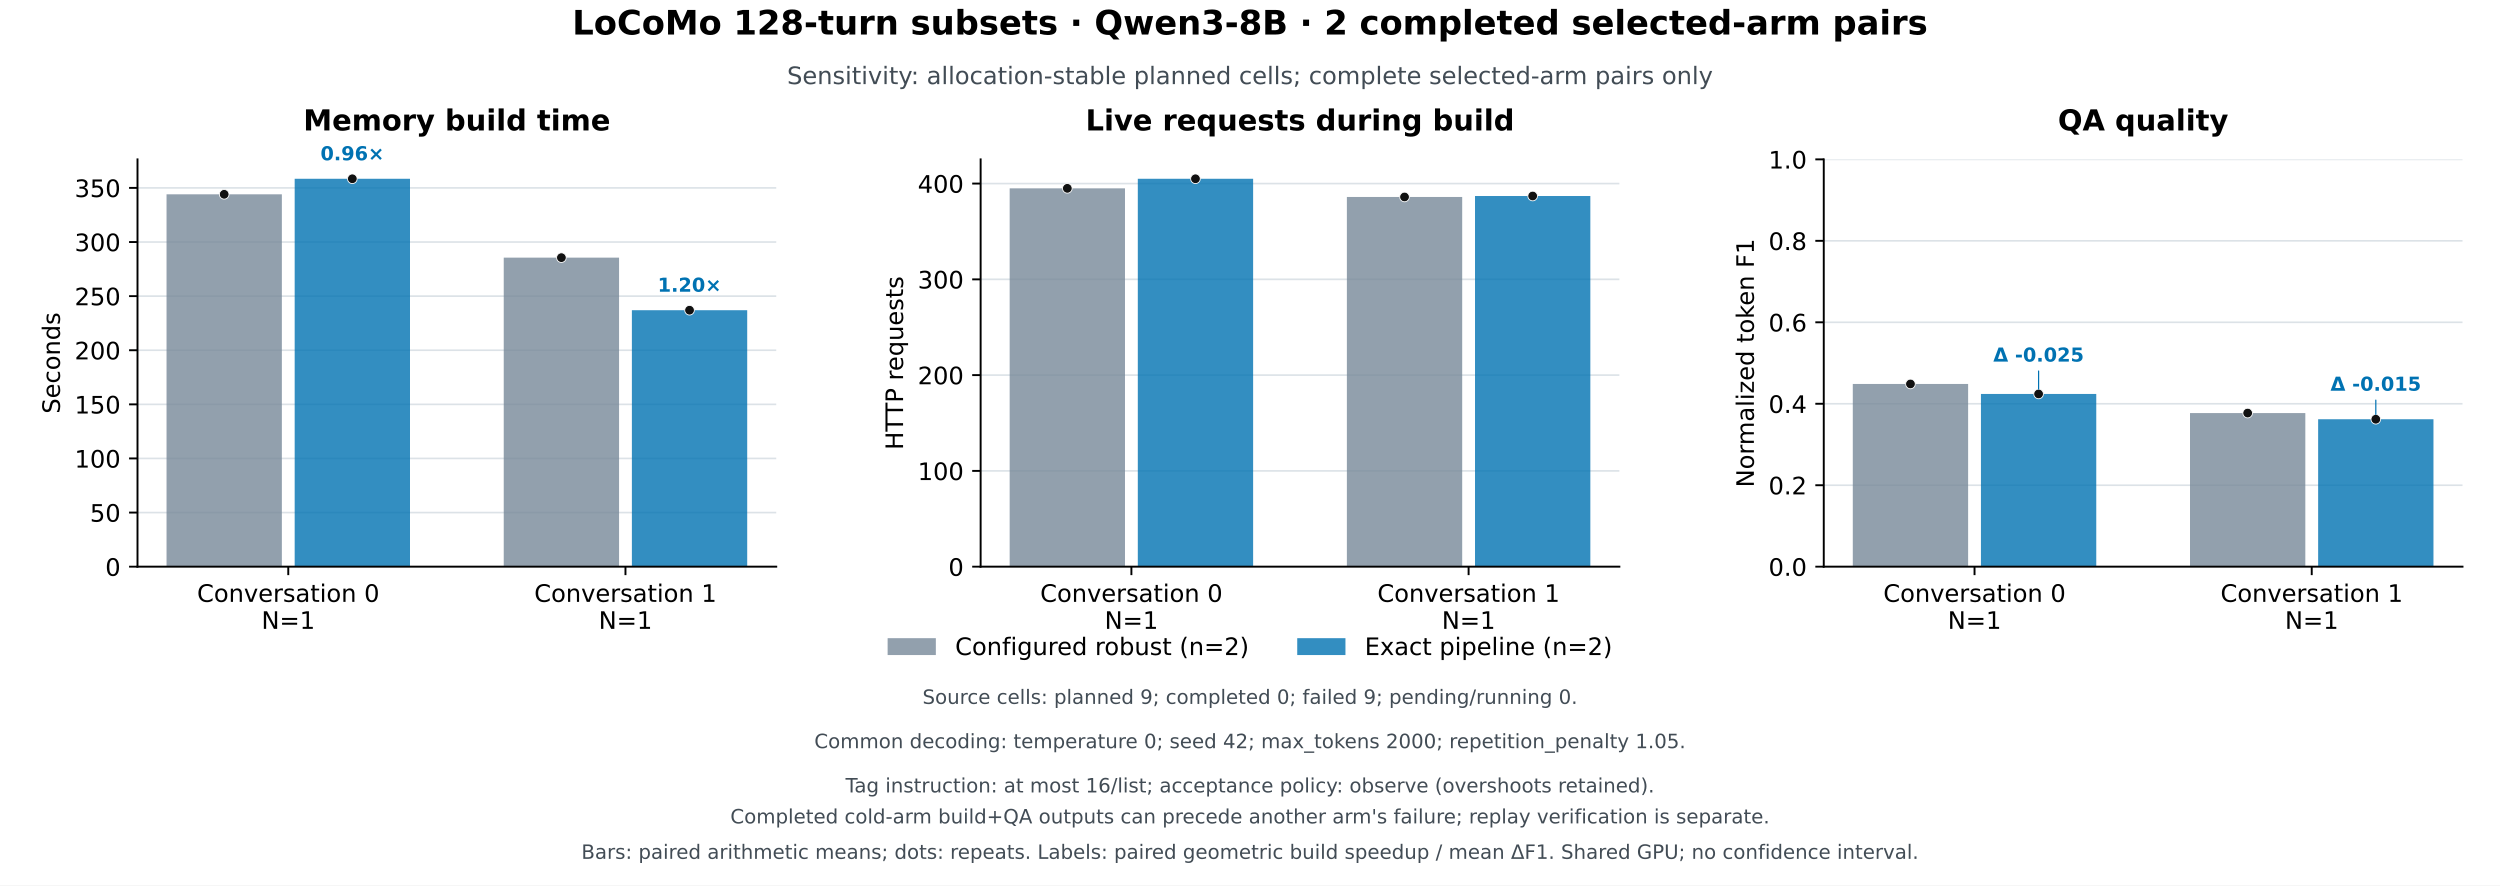
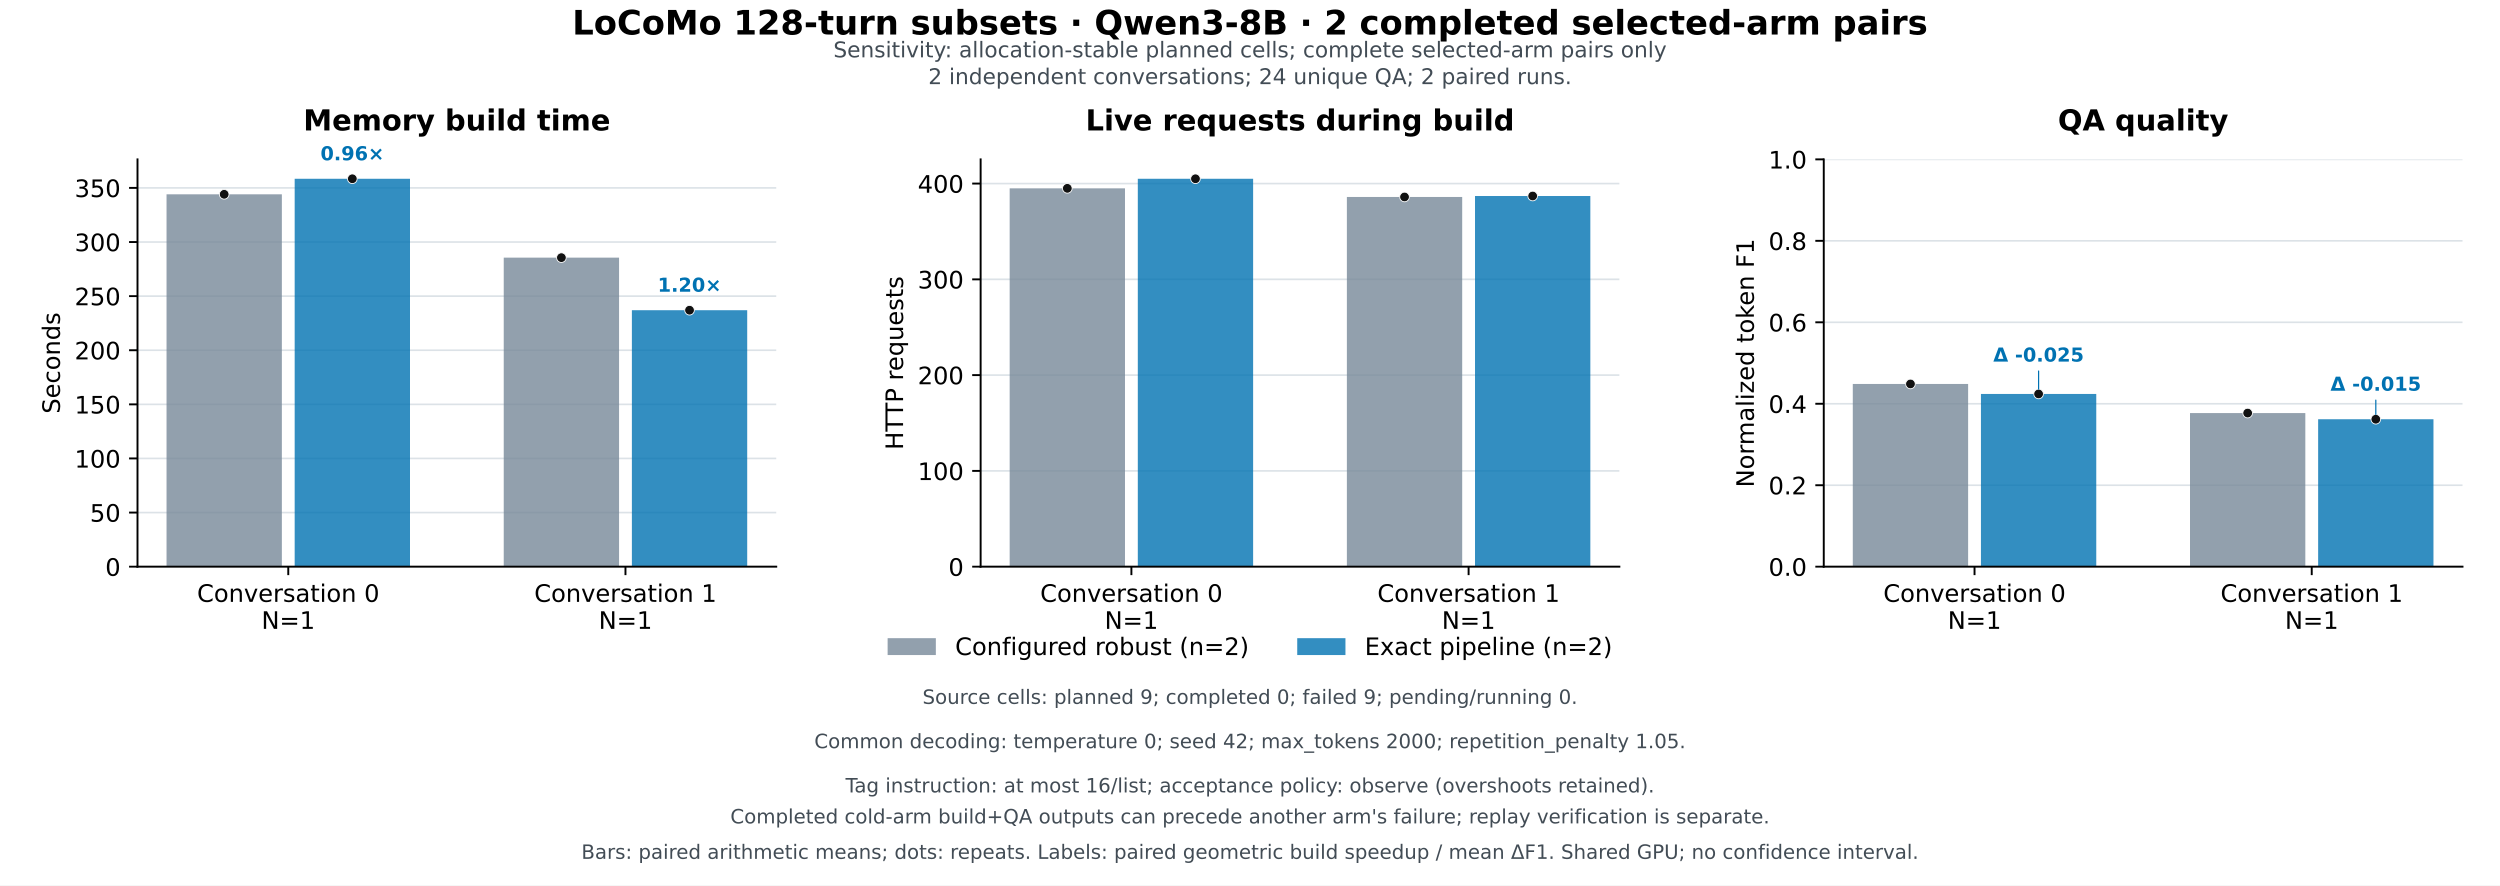
<svg xmlns="http://www.w3.org/2000/svg" xmlns:xlink="http://www.w3.org/1999/xlink" width="1036.8pt" height="367.2pt" viewBox="0 0 1036.8 367.2" version="1.1">
  <defs>
    <style type="text/css">*{stroke-linejoin: round; stroke-linecap: butt}</style>
  </defs>
  <g id="figure_1">
    <g id="patch_1">
      <path d="M 0 367.2 L 1036.8 367.2 L 1036.8 0 L 0 0 z " style="fill: #ffffff" />
    </g>
    <g id="axes_1">
      <g id="patch_2">
        <path d="M 57.024 235.008 L 321.921 235.008 L 321.921 66.096 L 57.024 66.096 z " style="fill: #ffffff" />
      </g>
      <g id="matplotlib.axis_1">
        <g id="xtick_1">
          <g id="line2d_1">
            <defs>
-               <path id="m9611971b26" d="M 0 0 L 0 3.5 " style="stroke: #000000; stroke-width: 0.8" />
+               <path id="m4cea234f11" d="M 0 0 L 0 3.5 " style="stroke: #000000; stroke-width: 0.8" />
            </defs>
            <g>
-               <use xlink:href="#m9611971b26" x="119.549" y="235.008" style="stroke: #000000; stroke-width: 0.8" />
+               <use xlink:href="#m4cea234f11" x="119.549" y="235.008" style="stroke: #000000; stroke-width: 0.8" />
            </g>
          </g>
          <g id="text_1">
            <text style="font-size: 10px; font-family: 'DejaVu Sans'" transform="translate(81.7219 249.6064)">Conversation 0</text>
            <text style="font-size: 10px; font-family: 'DejaVu Sans'" transform="translate(108.4375 260.8043)">N=1</text>
          </g>
        </g>
        <g id="xtick_2">
          <g id="line2d_2">
            <g>
-               <use xlink:href="#m9611971b26" x="259.395" y="235.008" style="stroke: #000000; stroke-width: 0.8" />
+               <use xlink:href="#m4cea234f11" x="259.395" y="235.008" style="stroke: #000000; stroke-width: 0.8" />
            </g>
          </g>
          <g id="text_2">
            <text style="font-size: 10px; font-family: 'DejaVu Sans'" transform="translate(221.5681 249.6064)">Conversation 1</text>
            <text style="font-size: 10px; font-family: 'DejaVu Sans'" transform="translate(248.2837 260.8043)">N=1</text>
          </g>
        </g>
      </g>
      <g id="matplotlib.axis_2">
        <g id="ytick_1">
          <g id="line2d_3">
-             <path d="M 57.024 235.008 L 321.921 235.008 " clip-path="url(#p5c51241b40)" style="fill: none; stroke: #dce2e7; stroke-width: 0.7; stroke-linecap: square" />
+             <path d="M 57.024 235.008 L 321.921 235.008 " clip-path="url(#pb75cd75fda)" style="fill: none; stroke: #dce2e7; stroke-width: 0.7; stroke-linecap: square" />
          </g>
          <g id="line2d_4">
            <defs>
-               <path id="m8d23eef482" d="M 0 0 L -3.5 0 " style="stroke: #000000; stroke-width: 0.8" />
+               <path id="mbe63707d3f" d="M 0 0 L -3.5 0 " style="stroke: #000000; stroke-width: 0.8" />
            </defs>
            <g>
-               <use xlink:href="#m8d23eef482" x="57.024" y="235.008" style="stroke: #000000; stroke-width: 0.8" />
+               <use xlink:href="#mbe63707d3f" x="57.024" y="235.008" style="stroke: #000000; stroke-width: 0.8" />
            </g>
          </g>
          <g id="text_3">
            <text style="font-size: 10px; font-family: 'DejaVu Sans'; text-anchor: end" x="50.024" y="238.807" transform="rotate(-0 50.024 238.8072)">0</text>
          </g>
        </g>
        <g id="ytick_2">
          <g id="line2d_5">
-             <path d="M 57.024 212.569 L 321.921 212.569 " clip-path="url(#p5c51241b40)" style="fill: none; stroke: #dce2e7; stroke-width: 0.7; stroke-linecap: square" />
+             <path d="M 57.024 212.569 L 321.921 212.569 " clip-path="url(#pb75cd75fda)" style="fill: none; stroke: #dce2e7; stroke-width: 0.7; stroke-linecap: square" />
          </g>
          <g id="line2d_6">
            <g>
-               <use xlink:href="#m8d23eef482" x="57.024" y="212.569" style="stroke: #000000; stroke-width: 0.8" />
+               <use xlink:href="#mbe63707d3f" x="57.024" y="212.569" style="stroke: #000000; stroke-width: 0.8" />
            </g>
          </g>
          <g id="text_4">
            <text style="font-size: 10px; font-family: 'DejaVu Sans'; text-anchor: end" x="50.024" y="216.368" transform="rotate(-0 50.024 216.3681)">50</text>
          </g>
        </g>
        <g id="ytick_3">
          <g id="line2d_7">
-             <path d="M 57.024 190.13 L 321.921 190.13 " clip-path="url(#p5c51241b40)" style="fill: none; stroke: #dce2e7; stroke-width: 0.7; stroke-linecap: square" />
+             <path d="M 57.024 190.13 L 321.921 190.13 " clip-path="url(#pb75cd75fda)" style="fill: none; stroke: #dce2e7; stroke-width: 0.7; stroke-linecap: square" />
          </g>
          <g id="line2d_8">
            <g>
-               <use xlink:href="#m8d23eef482" x="57.024" y="190.13" style="stroke: #000000; stroke-width: 0.8" />
+               <use xlink:href="#mbe63707d3f" x="57.024" y="190.13" style="stroke: #000000; stroke-width: 0.8" />
            </g>
          </g>
          <g id="text_5">
            <text style="font-size: 10px; font-family: 'DejaVu Sans'; text-anchor: end" x="50.024" y="193.929" transform="rotate(-0 50.024 193.929)">100</text>
          </g>
        </g>
        <g id="ytick_4">
          <g id="line2d_9">
-             <path d="M 57.024 167.691 L 321.921 167.691 " clip-path="url(#p5c51241b40)" style="fill: none; stroke: #dce2e7; stroke-width: 0.7; stroke-linecap: square" />
+             <path d="M 57.024 167.691 L 321.921 167.691 " clip-path="url(#pb75cd75fda)" style="fill: none; stroke: #dce2e7; stroke-width: 0.7; stroke-linecap: square" />
          </g>
          <g id="line2d_10">
            <g>
-               <use xlink:href="#m8d23eef482" x="57.024" y="167.691" style="stroke: #000000; stroke-width: 0.8" />
+               <use xlink:href="#mbe63707d3f" x="57.024" y="167.691" style="stroke: #000000; stroke-width: 0.8" />
            </g>
          </g>
          <g id="text_6">
            <text style="font-size: 10px; font-family: 'DejaVu Sans'; text-anchor: end" x="50.024" y="171.49" transform="rotate(-0 50.024 171.4898)">150</text>
          </g>
        </g>
        <g id="ytick_5">
          <g id="line2d_11">
-             <path d="M 57.024 145.251 L 321.921 145.251 " clip-path="url(#p5c51241b40)" style="fill: none; stroke: #dce2e7; stroke-width: 0.7; stroke-linecap: square" />
+             <path d="M 57.024 145.251 L 321.921 145.251 " clip-path="url(#pb75cd75fda)" style="fill: none; stroke: #dce2e7; stroke-width: 0.7; stroke-linecap: square" />
          </g>
          <g id="line2d_12">
            <g>
-               <use xlink:href="#m8d23eef482" x="57.024" y="145.251" style="stroke: #000000; stroke-width: 0.8" />
+               <use xlink:href="#mbe63707d3f" x="57.024" y="145.251" style="stroke: #000000; stroke-width: 0.8" />
            </g>
          </g>
          <g id="text_7">
            <text style="font-size: 10px; font-family: 'DejaVu Sans'; text-anchor: end" x="50.024" y="149.051" transform="rotate(-0 50.024 149.0507)">200</text>
          </g>
        </g>
        <g id="ytick_6">
          <g id="line2d_13">
-             <path d="M 57.024 122.812 L 321.921 122.812 " clip-path="url(#p5c51241b40)" style="fill: none; stroke: #dce2e7; stroke-width: 0.7; stroke-linecap: square" />
+             <path d="M 57.024 122.812 L 321.921 122.812 " clip-path="url(#pb75cd75fda)" style="fill: none; stroke: #dce2e7; stroke-width: 0.7; stroke-linecap: square" />
          </g>
          <g id="line2d_14">
            <g>
-               <use xlink:href="#m8d23eef482" x="57.024" y="122.812" style="stroke: #000000; stroke-width: 0.8" />
+               <use xlink:href="#mbe63707d3f" x="57.024" y="122.812" style="stroke: #000000; stroke-width: 0.8" />
            </g>
          </g>
          <g id="text_8">
            <text style="font-size: 10px; font-family: 'DejaVu Sans'; text-anchor: end" x="50.024" y="126.612" transform="rotate(-0 50.024 126.6116)">250</text>
          </g>
        </g>
        <g id="ytick_7">
          <g id="line2d_15">
-             <path d="M 57.024 100.373 L 321.921 100.373 " clip-path="url(#p5c51241b40)" style="fill: none; stroke: #dce2e7; stroke-width: 0.7; stroke-linecap: square" />
+             <path d="M 57.024 100.373 L 321.921 100.373 " clip-path="url(#pb75cd75fda)" style="fill: none; stroke: #dce2e7; stroke-width: 0.7; stroke-linecap: square" />
          </g>
          <g id="line2d_16">
            <g>
-               <use xlink:href="#m8d23eef482" x="57.024" y="100.373" style="stroke: #000000; stroke-width: 0.8" />
+               <use xlink:href="#mbe63707d3f" x="57.024" y="100.373" style="stroke: #000000; stroke-width: 0.8" />
            </g>
          </g>
          <g id="text_9">
            <text style="font-size: 10px; font-family: 'DejaVu Sans'; text-anchor: end" x="50.024" y="104.172" transform="rotate(-0 50.024 104.1724)">300</text>
          </g>
        </g>
        <g id="ytick_8">
          <g id="line2d_17">
-             <path d="M 57.024 77.934 L 321.921 77.934 " clip-path="url(#p5c51241b40)" style="fill: none; stroke: #dce2e7; stroke-width: 0.7; stroke-linecap: square" />
+             <path d="M 57.024 77.934 L 321.921 77.934 " clip-path="url(#pb75cd75fda)" style="fill: none; stroke: #dce2e7; stroke-width: 0.7; stroke-linecap: square" />
          </g>
          <g id="line2d_18">
            <g>
-               <use xlink:href="#m8d23eef482" x="57.024" y="77.934" style="stroke: #000000; stroke-width: 0.8" />
+               <use xlink:href="#mbe63707d3f" x="57.024" y="77.934" style="stroke: #000000; stroke-width: 0.8" />
            </g>
          </g>
          <g id="text_10">
            <text style="font-size: 10px; font-family: 'DejaVu Sans'; text-anchor: end" x="50.024" y="81.733" transform="rotate(-0 50.024 81.73331)">350</text>
          </g>
        </g>
        <g id="text_11">
          <text style="font-size: 10px; font-family: 'DejaVu Sans'; text-anchor: middle" x="24.857" y="150.552" transform="rotate(-90 24.85681 150.552)">Seconds</text>
        </g>
      </g>
      <g id="patch_3">
-         <path d="M 69.065 235.008 L 116.892 235.008 L 116.892 80.585 L 69.065 80.585 z " clip-path="url(#p5c51241b40)" style="fill: #778899; opacity: 0.8" />
+         <path d="M 69.065 235.008 L 116.892 235.008 L 116.892 80.585 L 69.065 80.585 z " clip-path="url(#pb75cd75fda)" style="fill: #778899; opacity: 0.8" />
      </g>
      <g id="patch_4">
-         <path d="M 208.911 235.008 L 256.738 235.008 L 256.738 106.849 L 208.911 106.849 z " clip-path="url(#p5c51241b40)" style="fill: #778899; opacity: 0.8" />
+         <path d="M 208.911 235.008 L 256.738 235.008 L 256.738 106.849 L 208.911 106.849 z " clip-path="url(#pb75cd75fda)" style="fill: #778899; opacity: 0.8" />
      </g>
      <g id="patch_5">
-         <path d="M 122.206 235.008 L 170.034 235.008 L 170.034 74.139 L 122.206 74.139 z " clip-path="url(#p5c51241b40)" style="fill: #0072b2; opacity: 0.8" />
+         <path d="M 122.206 235.008 L 170.034 235.008 L 170.034 74.139 L 122.206 74.139 z " clip-path="url(#pb75cd75fda)" style="fill: #0072b2; opacity: 0.8" />
      </g>
      <g id="patch_6">
-         <path d="M 262.053 235.008 L 309.88 235.008 L 309.88 128.649 L 262.053 128.649 z " clip-path="url(#p5c51241b40)" style="fill: #0072b2; opacity: 0.8" />
+         <path d="M 262.053 235.008 L 309.88 235.008 L 309.88 128.649 L 262.053 128.649 z " clip-path="url(#pb75cd75fda)" style="fill: #0072b2; opacity: 0.8" />
      </g>
      <g id="patch_7">
        <path d="M 57.024 235.008 L 57.024 66.096 " style="fill: none; stroke: #000000; stroke-width: 0.8; stroke-linejoin: miter; stroke-linecap: square" />
      </g>
      <g id="patch_8">
        <path d="M 57.024 235.008 L 321.921 235.008 " style="fill: none; stroke: #000000; stroke-width: 0.8; stroke-linejoin: miter; stroke-linecap: square" />
      </g>
      <g id="PathCollection_1">
        <defs>
-           <path id="m6e4df15ab7" d="M 0 2 C 0.53 2 1.039 1.789 1.414 1.414 C 1.789 1.039 2 0.53 2 0 C 2 -0.53 1.789 -1.039 1.414 -1.414 C 1.039 -1.789 0.53 -2 0 -2 C -0.53 -2 -1.039 -1.789 -1.414 -1.414 C -1.789 -1.039 -2 -0.53 -2 0 C -2 0.53 -1.789 1.039 -1.414 1.414 C -1.039 1.789 -0.53 2 0 2 z " style="stroke: #ffffff; stroke-width: 0.35" />
+           <path id="maeaecb15fb" d="M 0 2 C 0.53 2 1.039 1.789 1.414 1.414 C 1.789 1.039 2 0.53 2 0 C 2 -0.53 1.789 -1.039 1.414 -1.414 C 1.039 -1.789 0.53 -2 0 -2 C -0.53 -2 -1.039 -1.789 -1.414 -1.414 C -1.789 -1.039 -2 -0.53 -2 0 C -2 0.53 -1.789 1.039 -1.414 1.414 C -1.039 1.789 -0.53 2 0 2 z " style="stroke: #ffffff; stroke-width: 0.35" />
        </defs>
-         <g clip-path="url(#p5c51241b40)">
-           <use xlink:href="#m6e4df15ab7" x="92.978" y="80.585" style="fill: #111111; stroke: #ffffff; stroke-width: 0.35" />
+         <g clip-path="url(#pb75cd75fda)">
+           <use xlink:href="#maeaecb15fb" x="92.978" y="80.585" style="fill: #111111; stroke: #ffffff; stroke-width: 0.35" />
        </g>
      </g>
      <g id="PathCollection_2">
-         <g clip-path="url(#p5c51241b40)">
-           <use xlink:href="#m6e4df15ab7" x="232.825" y="106.849" style="fill: #111111; stroke: #ffffff; stroke-width: 0.35" />
+         <g clip-path="url(#pb75cd75fda)">
+           <use xlink:href="#maeaecb15fb" x="232.825" y="106.849" style="fill: #111111; stroke: #ffffff; stroke-width: 0.35" />
        </g>
      </g>
      <g id="PathCollection_3">
-         <g clip-path="url(#p5c51241b40)">
-           <use xlink:href="#m6e4df15ab7" x="146.12" y="74.139" style="fill: #111111; stroke: #ffffff; stroke-width: 0.35" />
+         <g clip-path="url(#pb75cd75fda)">
+           <use xlink:href="#maeaecb15fb" x="146.12" y="74.139" style="fill: #111111; stroke: #ffffff; stroke-width: 0.35" />
        </g>
      </g>
      <g id="text_12">
        <text style="font-weight: 700; font-size: 8px; font-family: 'DejaVu Sans'; text-anchor: middle; fill: #0072b2" x="146.12" y="66.476" transform="rotate(-0 146.12 66.47568)">0.96×</text>
      </g>
      <g id="PathCollection_4">
-         <g clip-path="url(#p5c51241b40)">
-           <use xlink:href="#m6e4df15ab7" x="285.966" y="128.649" style="fill: #111111; stroke: #ffffff; stroke-width: 0.35" />
+         <g clip-path="url(#pb75cd75fda)">
+           <use xlink:href="#maeaecb15fb" x="285.966" y="128.649" style="fill: #111111; stroke: #ffffff; stroke-width: 0.35" />
        </g>
      </g>
      <g id="text_13">
        <text style="font-weight: 700; font-size: 8px; font-family: 'DejaVu Sans'; text-anchor: middle; fill: #0072b2" x="285.966" y="120.985" transform="rotate(-0 285.9662 120.9851)">1.20×</text>
      </g>
      <g id="text_14">
        <text style="font-weight: 700; font-size: 12px; font-family: 'DejaVu Sans'; text-anchor: middle" x="189.472" y="54.096" transform="rotate(-0 189.4724 54.096)">Memory build time</text>
      </g>
    </g>
    <g id="axes_2">
      <g id="patch_9">
        <path d="M 406.688 235.008 L 671.584 235.008 L 671.584 66.096 L 406.688 66.096 z " style="fill: #ffffff" />
      </g>
      <g id="matplotlib.axis_3">
        <g id="xtick_3">
          <g id="line2d_19">
            <g>
-               <use xlink:href="#m9611971b26" x="469.213" y="235.008" style="stroke: #000000; stroke-width: 0.8" />
+               <use xlink:href="#m4cea234f11" x="469.213" y="235.008" style="stroke: #000000; stroke-width: 0.8" />
            </g>
          </g>
          <g id="text_15">
            <text style="font-size: 10px; font-family: 'DejaVu Sans'" transform="translate(431.3855 249.6064)">Conversation 0</text>
            <text style="font-size: 10px; font-family: 'DejaVu Sans'" transform="translate(458.1012 260.8043)">N=1</text>
          </g>
        </g>
        <g id="xtick_4">
          <g id="line2d_20">
            <g>
-               <use xlink:href="#m9611971b26" x="609.059" y="235.008" style="stroke: #000000; stroke-width: 0.8" />
+               <use xlink:href="#m4cea234f11" x="609.059" y="235.008" style="stroke: #000000; stroke-width: 0.8" />
            </g>
          </g>
          <g id="text_16">
            <text style="font-size: 10px; font-family: 'DejaVu Sans'" transform="translate(571.2318 249.6064)">Conversation 1</text>
            <text style="font-size: 10px; font-family: 'DejaVu Sans'" transform="translate(597.9474 260.8043)">N=1</text>
          </g>
        </g>
      </g>
      <g id="matplotlib.axis_4">
        <g id="ytick_9">
          <g id="line2d_21">
-             <path d="M 406.688 235.008 L 671.584 235.008 " clip-path="url(#p04d82c2da2)" style="fill: none; stroke: #dce2e7; stroke-width: 0.7; stroke-linecap: square" />
+             <path d="M 406.688 235.008 L 671.584 235.008 " clip-path="url(#pcef660b790)" style="fill: none; stroke: #dce2e7; stroke-width: 0.7; stroke-linecap: square" />
          </g>
          <g id="line2d_22">
            <g>
-               <use xlink:href="#m8d23eef482" x="406.688" y="235.008" style="stroke: #000000; stroke-width: 0.8" />
+               <use xlink:href="#mbe63707d3f" x="406.688" y="235.008" style="stroke: #000000; stroke-width: 0.8" />
            </g>
          </g>
          <g id="text_17">
            <text style="font-size: 10px; font-family: 'DejaVu Sans'; text-anchor: end" x="399.688" y="238.807" transform="rotate(-0 399.6876 238.8072)">0</text>
          </g>
        </g>
        <g id="ytick_10">
          <g id="line2d_23">
-             <path d="M 406.688 195.287 L 671.584 195.287 " clip-path="url(#p04d82c2da2)" style="fill: none; stroke: #dce2e7; stroke-width: 0.7; stroke-linecap: square" />
+             <path d="M 406.688 195.287 L 671.584 195.287 " clip-path="url(#pcef660b790)" style="fill: none; stroke: #dce2e7; stroke-width: 0.7; stroke-linecap: square" />
          </g>
          <g id="line2d_24">
            <g>
-               <use xlink:href="#m8d23eef482" x="406.688" y="195.287" style="stroke: #000000; stroke-width: 0.8" />
+               <use xlink:href="#mbe63707d3f" x="406.688" y="195.287" style="stroke: #000000; stroke-width: 0.8" />
            </g>
          </g>
          <g id="text_18">
            <text style="font-size: 10px; font-family: 'DejaVu Sans'; text-anchor: end" x="399.688" y="199.087" transform="rotate(-0 399.6876 199.0866)">100</text>
          </g>
        </g>
        <g id="ytick_11">
          <g id="line2d_25">
-             <path d="M 406.688 155.567 L 671.584 155.567 " clip-path="url(#p04d82c2da2)" style="fill: none; stroke: #dce2e7; stroke-width: 0.7; stroke-linecap: square" />
+             <path d="M 406.688 155.567 L 671.584 155.567 " clip-path="url(#pcef660b790)" style="fill: none; stroke: #dce2e7; stroke-width: 0.7; stroke-linecap: square" />
          </g>
          <g id="line2d_26">
            <g>
-               <use xlink:href="#m8d23eef482" x="406.688" y="155.567" style="stroke: #000000; stroke-width: 0.8" />
+               <use xlink:href="#mbe63707d3f" x="406.688" y="155.567" style="stroke: #000000; stroke-width: 0.8" />
            </g>
          </g>
          <g id="text_19">
            <text style="font-size: 10px; font-family: 'DejaVu Sans'; text-anchor: end" x="399.688" y="159.366" transform="rotate(-0 399.6876 159.3659)">200</text>
          </g>
        </g>
        <g id="ytick_12">
          <g id="line2d_27">
-             <path d="M 406.688 115.846 L 671.584 115.846 " clip-path="url(#p04d82c2da2)" style="fill: none; stroke: #dce2e7; stroke-width: 0.7; stroke-linecap: square" />
+             <path d="M 406.688 115.846 L 671.584 115.846 " clip-path="url(#pcef660b790)" style="fill: none; stroke: #dce2e7; stroke-width: 0.7; stroke-linecap: square" />
          </g>
          <g id="line2d_28">
            <g>
-               <use xlink:href="#m8d23eef482" x="406.688" y="115.846" style="stroke: #000000; stroke-width: 0.8" />
+               <use xlink:href="#mbe63707d3f" x="406.688" y="115.846" style="stroke: #000000; stroke-width: 0.8" />
            </g>
          </g>
          <g id="text_20">
            <text style="font-size: 10px; font-family: 'DejaVu Sans'; text-anchor: end" x="399.688" y="119.645" transform="rotate(-0 399.6876 119.6453)">300</text>
          </g>
        </g>
        <g id="ytick_13">
          <g id="line2d_29">
-             <path d="M 406.688 76.125 L 671.584 76.125 " clip-path="url(#p04d82c2da2)" style="fill: none; stroke: #dce2e7; stroke-width: 0.7; stroke-linecap: square" />
+             <path d="M 406.688 76.125 L 671.584 76.125 " clip-path="url(#pcef660b790)" style="fill: none; stroke: #dce2e7; stroke-width: 0.7; stroke-linecap: square" />
          </g>
          <g id="line2d_30">
            <g>
-               <use xlink:href="#m8d23eef482" x="406.688" y="76.125" style="stroke: #000000; stroke-width: 0.8" />
+               <use xlink:href="#mbe63707d3f" x="406.688" y="76.125" style="stroke: #000000; stroke-width: 0.8" />
            </g>
          </g>
          <g id="text_21">
            <text style="font-size: 10px; font-family: 'DejaVu Sans'; text-anchor: end" x="399.688" y="79.925" transform="rotate(-0 399.6876 79.92468)">400</text>
          </g>
        </g>
        <g id="text_22">
          <text style="font-size: 10px; font-family: 'DejaVu Sans'; text-anchor: middle" x="374.52" y="150.552" transform="rotate(-90 374.5205 150.552)">HTTP requests</text>
        </g>
      </g>
      <g id="patch_10">
-         <path d="M 418.728 235.008 L 466.556 235.008 L 466.556 78.111 L 418.728 78.111 z " clip-path="url(#p04d82c2da2)" style="fill: #778899; opacity: 0.8" />
+         <path d="M 418.728 235.008 L 466.556 235.008 L 466.556 78.111 L 418.728 78.111 z " clip-path="url(#pcef660b790)" style="fill: #778899; opacity: 0.8" />
      </g>
      <g id="patch_11">
-         <path d="M 558.575 235.008 L 606.402 235.008 L 606.402 81.686 L 558.575 81.686 z " clip-path="url(#p04d82c2da2)" style="fill: #778899; opacity: 0.8" />
+         <path d="M 558.575 235.008 L 606.402 235.008 L 606.402 81.686 L 558.575 81.686 z " clip-path="url(#pcef660b790)" style="fill: #778899; opacity: 0.8" />
      </g>
      <g id="patch_12">
-         <path d="M 471.87 235.008 L 519.697 235.008 L 519.697 74.139 L 471.87 74.139 z " clip-path="url(#p04d82c2da2)" style="fill: #0072b2; opacity: 0.8" />
+         <path d="M 471.87 235.008 L 519.697 235.008 L 519.697 74.139 L 471.87 74.139 z " clip-path="url(#pcef660b790)" style="fill: #0072b2; opacity: 0.8" />
      </g>
      <g id="patch_13">
-         <path d="M 611.716 235.008 L 659.544 235.008 L 659.544 81.289 L 611.716 81.289 z " clip-path="url(#p04d82c2da2)" style="fill: #0072b2; opacity: 0.8" />
+         <path d="M 611.716 235.008 L 659.544 235.008 L 659.544 81.289 L 611.716 81.289 z " clip-path="url(#pcef660b790)" style="fill: #0072b2; opacity: 0.8" />
      </g>
      <g id="patch_14">
        <path d="M 406.688 235.008 L 406.688 66.096 " style="fill: none; stroke: #000000; stroke-width: 0.8; stroke-linejoin: miter; stroke-linecap: square" />
      </g>
      <g id="patch_15">
        <path d="M 406.688 235.008 L 671.584 235.008 " style="fill: none; stroke: #000000; stroke-width: 0.8; stroke-linejoin: miter; stroke-linecap: square" />
      </g>
      <g id="PathCollection_5">
-         <g clip-path="url(#p04d82c2da2)">
-           <use xlink:href="#m6e4df15ab7" x="442.642" y="78.111" style="fill: #111111; stroke: #ffffff; stroke-width: 0.35" />
+         <g clip-path="url(#pcef660b790)">
+           <use xlink:href="#maeaecb15fb" x="442.642" y="78.111" style="fill: #111111; stroke: #ffffff; stroke-width: 0.35" />
        </g>
      </g>
      <g id="PathCollection_6">
-         <g clip-path="url(#p04d82c2da2)">
-           <use xlink:href="#m6e4df15ab7" x="582.488" y="81.686" style="fill: #111111; stroke: #ffffff; stroke-width: 0.35" />
+         <g clip-path="url(#pcef660b790)">
+           <use xlink:href="#maeaecb15fb" x="582.488" y="81.686" style="fill: #111111; stroke: #ffffff; stroke-width: 0.35" />
        </g>
      </g>
      <g id="PathCollection_7">
-         <g clip-path="url(#p04d82c2da2)">
-           <use xlink:href="#m6e4df15ab7" x="495.784" y="74.139" style="fill: #111111; stroke: #ffffff; stroke-width: 0.35" />
+         <g clip-path="url(#pcef660b790)">
+           <use xlink:href="#maeaecb15fb" x="495.784" y="74.139" style="fill: #111111; stroke: #ffffff; stroke-width: 0.35" />
        </g>
      </g>
      <g id="PathCollection_8">
-         <g clip-path="url(#p04d82c2da2)">
-           <use xlink:href="#m6e4df15ab7" x="635.63" y="81.289" style="fill: #111111; stroke: #ffffff; stroke-width: 0.35" />
+         <g clip-path="url(#pcef660b790)">
+           <use xlink:href="#maeaecb15fb" x="635.63" y="81.289" style="fill: #111111; stroke: #ffffff; stroke-width: 0.35" />
        </g>
      </g>
      <g id="text_23">
        <text style="font-weight: 700; font-size: 12px; font-family: 'DejaVu Sans'; text-anchor: middle" x="539.136" y="54.096" transform="rotate(-0 539.136 54.096)">Live requests during build</text>
      </g>
    </g>
    <g id="axes_3">
      <g id="patch_16">
        <path d="M 756.351 235.008 L 1021.248 235.008 L 1021.248 66.096 L 756.351 66.096 z " style="fill: #ffffff" />
      </g>
      <g id="matplotlib.axis_5">
        <g id="xtick_5">
          <g id="line2d_31">
            <g>
-               <use xlink:href="#m9611971b26" x="818.877" y="235.008" style="stroke: #000000; stroke-width: 0.8" />
+               <use xlink:href="#m4cea234f11" x="818.877" y="235.008" style="stroke: #000000; stroke-width: 0.8" />
            </g>
          </g>
          <g id="text_24">
            <text style="font-size: 10px; font-family: 'DejaVu Sans'" transform="translate(781.0492 249.6064)">Conversation 0</text>
            <text style="font-size: 10px; font-family: 'DejaVu Sans'" transform="translate(807.7648 260.8043)">N=1</text>
          </g>
        </g>
        <g id="xtick_6">
          <g id="line2d_32">
            <g>
-               <use xlink:href="#m9611971b26" x="958.723" y="235.008" style="stroke: #000000; stroke-width: 0.8" />
+               <use xlink:href="#m4cea234f11" x="958.723" y="235.008" style="stroke: #000000; stroke-width: 0.8" />
            </g>
          </g>
          <g id="text_25">
            <text style="font-size: 10px; font-family: 'DejaVu Sans'" transform="translate(920.8954 249.6064)">Conversation 1</text>
            <text style="font-size: 10px; font-family: 'DejaVu Sans'" transform="translate(947.611 260.8043)">N=1</text>
          </g>
        </g>
      </g>
      <g id="matplotlib.axis_6">
        <g id="ytick_14">
          <g id="line2d_33">
-             <path d="M 756.351 235.008 L 1021.248 235.008 " clip-path="url(#peda7de7f01)" style="fill: none; stroke: #dce2e7; stroke-width: 0.7; stroke-linecap: square" />
+             <path d="M 756.351 235.008 L 1021.248 235.008 " clip-path="url(#pa56aab08f6)" style="fill: none; stroke: #dce2e7; stroke-width: 0.7; stroke-linecap: square" />
          </g>
          <g id="line2d_34">
            <g>
-               <use xlink:href="#m8d23eef482" x="756.351" y="235.008" style="stroke: #000000; stroke-width: 0.8" />
+               <use xlink:href="#mbe63707d3f" x="756.351" y="235.008" style="stroke: #000000; stroke-width: 0.8" />
            </g>
          </g>
          <g id="text_26">
            <text style="font-size: 10px; font-family: 'DejaVu Sans'; text-anchor: end" x="749.351" y="238.807" transform="rotate(-0 749.3513 238.8072)">0.0</text>
          </g>
        </g>
        <g id="ytick_15">
          <g id="line2d_35">
-             <path d="M 756.351 201.226 L 1021.248 201.226 " clip-path="url(#peda7de7f01)" style="fill: none; stroke: #dce2e7; stroke-width: 0.7; stroke-linecap: square" />
+             <path d="M 756.351 201.226 L 1021.248 201.226 " clip-path="url(#pa56aab08f6)" style="fill: none; stroke: #dce2e7; stroke-width: 0.7; stroke-linecap: square" />
          </g>
          <g id="line2d_36">
            <g>
-               <use xlink:href="#m8d23eef482" x="756.351" y="201.226" style="stroke: #000000; stroke-width: 0.8" />
+               <use xlink:href="#mbe63707d3f" x="756.351" y="201.226" style="stroke: #000000; stroke-width: 0.8" />
            </g>
          </g>
          <g id="text_27">
            <text style="font-size: 10px; font-family: 'DejaVu Sans'; text-anchor: end" x="749.351" y="205.025" transform="rotate(-0 749.3513 205.0248)">0.2</text>
          </g>
        </g>
        <g id="ytick_16">
          <g id="line2d_37">
-             <path d="M 756.351 167.443 L 1021.248 167.443 " clip-path="url(#peda7de7f01)" style="fill: none; stroke: #dce2e7; stroke-width: 0.7; stroke-linecap: square" />
+             <path d="M 756.351 167.443 L 1021.248 167.443 " clip-path="url(#pa56aab08f6)" style="fill: none; stroke: #dce2e7; stroke-width: 0.7; stroke-linecap: square" />
          </g>
          <g id="line2d_38">
            <g>
-               <use xlink:href="#m8d23eef482" x="756.351" y="167.443" style="stroke: #000000; stroke-width: 0.8" />
+               <use xlink:href="#mbe63707d3f" x="756.351" y="167.443" style="stroke: #000000; stroke-width: 0.8" />
            </g>
          </g>
          <g id="text_28">
            <text style="font-size: 10px; font-family: 'DejaVu Sans'; text-anchor: end" x="749.351" y="171.242" transform="rotate(-0 749.3513 171.2424)">0.4</text>
          </g>
        </g>
        <g id="ytick_17">
          <g id="line2d_39">
-             <path d="M 756.351 133.661 L 1021.248 133.661 " clip-path="url(#peda7de7f01)" style="fill: none; stroke: #dce2e7; stroke-width: 0.7; stroke-linecap: square" />
+             <path d="M 756.351 133.661 L 1021.248 133.661 " clip-path="url(#pa56aab08f6)" style="fill: none; stroke: #dce2e7; stroke-width: 0.7; stroke-linecap: square" />
          </g>
          <g id="line2d_40">
            <g>
-               <use xlink:href="#m8d23eef482" x="756.351" y="133.661" style="stroke: #000000; stroke-width: 0.8" />
+               <use xlink:href="#mbe63707d3f" x="756.351" y="133.661" style="stroke: #000000; stroke-width: 0.8" />
            </g>
          </g>
          <g id="text_29">
            <text style="font-size: 10px; font-family: 'DejaVu Sans'; text-anchor: end" x="749.351" y="137.46" transform="rotate(-0 749.3513 137.46)">0.6</text>
          </g>
        </g>
        <g id="ytick_18">
          <g id="line2d_41">
-             <path d="M 756.351 99.878 L 1021.248 99.878 " clip-path="url(#peda7de7f01)" style="fill: none; stroke: #dce2e7; stroke-width: 0.7; stroke-linecap: square" />
+             <path d="M 756.351 99.878 L 1021.248 99.878 " clip-path="url(#pa56aab08f6)" style="fill: none; stroke: #dce2e7; stroke-width: 0.7; stroke-linecap: square" />
          </g>
          <g id="line2d_42">
            <g>
-               <use xlink:href="#m8d23eef482" x="756.351" y="99.878" style="stroke: #000000; stroke-width: 0.8" />
+               <use xlink:href="#mbe63707d3f" x="756.351" y="99.878" style="stroke: #000000; stroke-width: 0.8" />
            </g>
          </g>
          <g id="text_30">
            <text style="font-size: 10px; font-family: 'DejaVu Sans'; text-anchor: end" x="749.351" y="103.678" transform="rotate(-0 749.3513 103.6776)">0.8</text>
          </g>
        </g>
        <g id="ytick_19">
          <g id="line2d_43">
-             <path d="M 756.351 66.096 L 1021.248 66.096 " clip-path="url(#peda7de7f01)" style="fill: none; stroke: #dce2e7; stroke-width: 0.7; stroke-linecap: square" />
+             <path d="M 756.351 66.096 L 1021.248 66.096 " clip-path="url(#pa56aab08f6)" style="fill: none; stroke: #dce2e7; stroke-width: 0.7; stroke-linecap: square" />
          </g>
          <g id="line2d_44">
            <g>
-               <use xlink:href="#m8d23eef482" x="756.351" y="66.096" style="stroke: #000000; stroke-width: 0.8" />
+               <use xlink:href="#mbe63707d3f" x="756.351" y="66.096" style="stroke: #000000; stroke-width: 0.8" />
            </g>
          </g>
          <g id="text_31">
            <text style="font-size: 10px; font-family: 'DejaVu Sans'; text-anchor: end" x="749.351" y="69.895" transform="rotate(-0 749.3513 69.89522)">1.0</text>
          </g>
        </g>
        <g id="text_32">
          <text style="font-size: 10px; font-family: 'DejaVu Sans'; text-anchor: middle" x="727.368" y="150.552" transform="rotate(-90 727.3685 150.552)">Normalized token F1</text>
        </g>
      </g>
      <g id="patch_17">
-         <path d="M 768.392 235.008 L 816.219 235.008 L 816.219 159.235 L 768.392 159.235 z " clip-path="url(#peda7de7f01)" style="fill: #778899; opacity: 0.8" />
+         <path d="M 768.392 235.008 L 816.219 235.008 L 816.219 159.235 L 768.392 159.235 z " clip-path="url(#pa56aab08f6)" style="fill: #778899; opacity: 0.8" />
      </g>
      <g id="patch_18">
-         <path d="M 908.238 235.008 L 956.066 235.008 L 956.066 171.307 L 908.238 171.307 z " clip-path="url(#peda7de7f01)" style="fill: #778899; opacity: 0.8" />
+         <path d="M 908.238 235.008 L 956.066 235.008 L 956.066 171.307 L 908.238 171.307 z " clip-path="url(#pa56aab08f6)" style="fill: #778899; opacity: 0.8" />
      </g>
      <g id="patch_19">
-         <path d="M 821.534 235.008 L 869.361 235.008 L 869.361 163.379 L 821.534 163.379 z " clip-path="url(#peda7de7f01)" style="fill: #0072b2; opacity: 0.8" />
+         <path d="M 821.534 235.008 L 869.361 235.008 L 869.361 163.379 L 821.534 163.379 z " clip-path="url(#pa56aab08f6)" style="fill: #0072b2; opacity: 0.8" />
      </g>
      <g id="patch_20">
-         <path d="M 961.38 235.008 L 1009.207 235.008 L 1009.207 173.867 L 961.38 173.867 z " clip-path="url(#peda7de7f01)" style="fill: #0072b2; opacity: 0.8" />
+         <path d="M 961.38 235.008 L 1009.207 235.008 L 1009.207 173.867 L 961.38 173.867 z " clip-path="url(#pa56aab08f6)" style="fill: #0072b2; opacity: 0.8" />
      </g>
      <g id="patch_21">
        <path d="M 756.351 235.008 L 756.351 66.096 " style="fill: none; stroke: #000000; stroke-width: 0.8; stroke-linejoin: miter; stroke-linecap: square" />
      </g>
      <g id="patch_22">
        <path d="M 756.351 235.008 L 1021.248 235.008 " style="fill: none; stroke: #000000; stroke-width: 0.8; stroke-linejoin: miter; stroke-linecap: square" />
      </g>
      <g id="PathCollection_9">
-         <g clip-path="url(#peda7de7f01)">
-           <use xlink:href="#m6e4df15ab7" x="792.306" y="159.235" style="fill: #111111; stroke: #ffffff; stroke-width: 0.35" />
+         <g clip-path="url(#pa56aab08f6)">
+           <use xlink:href="#maeaecb15fb" x="792.306" y="159.235" style="fill: #111111; stroke: #ffffff; stroke-width: 0.35" />
        </g>
      </g>
      <g id="PathCollection_10">
-         <g clip-path="url(#peda7de7f01)">
-           <use xlink:href="#m6e4df15ab7" x="932.152" y="171.307" style="fill: #111111; stroke: #ffffff; stroke-width: 0.35" />
+         <g clip-path="url(#pa56aab08f6)">
+           <use xlink:href="#maeaecb15fb" x="932.152" y="171.307" style="fill: #111111; stroke: #ffffff; stroke-width: 0.35" />
        </g>
      </g>
      <g id="PathCollection_11">
-         <g clip-path="url(#peda7de7f01)">
-           <use xlink:href="#m6e4df15ab7" x="845.447" y="163.379" style="fill: #111111; stroke: #ffffff; stroke-width: 0.35" />
+         <g clip-path="url(#pa56aab08f6)">
+           <use xlink:href="#maeaecb15fb" x="845.447" y="163.379" style="fill: #111111; stroke: #ffffff; stroke-width: 0.35" />
        </g>
      </g>
      <g id="patch_23">
        <path d="M 845.447 153.879 Q 845.447 157.629 845.447 161.38 " style="fill: none; stroke: #0072b2; stroke-width: 0.5; stroke-linecap: round" />
      </g>
      <g id="text_33">
        <g id="patch_24">
          <path d="M 826.407 151.874 L 864.487 151.874 L 864.487 143.651 L 826.407 143.651 z " style="fill: #ffffff" />
        </g>
        <text style="font-weight: 700; font-size: 8px; font-family: 'DejaVu Sans'; text-anchor: middle; fill: #0072b2" x="845.447" y="149.97" transform="rotate(-0 845.4473 149.97)">Δ -0.025</text>
      </g>
      <g id="PathCollection_12">
-         <g clip-path="url(#peda7de7f01)">
-           <use xlink:href="#m6e4df15ab7" x="985.294" y="173.867" style="fill: #111111; stroke: #ffffff; stroke-width: 0.35" />
+         <g clip-path="url(#pa56aab08f6)">
+           <use xlink:href="#maeaecb15fb" x="985.294" y="173.867" style="fill: #111111; stroke: #ffffff; stroke-width: 0.35" />
        </g>
      </g>
      <g id="patch_25">
        <path d="M 985.294 165.949 Q 985.294 168.909 985.294 171.868 " style="fill: none; stroke: #0072b2; stroke-width: 0.5; stroke-linecap: round" />
      </g>
      <g id="text_34">
        <g id="patch_26">
          <path d="M 966.254 163.946 L 1004.334 163.946 L 1004.334 155.723 L 966.254 155.723 z " style="fill: #ffffff" />
        </g>
        <text style="font-weight: 700; font-size: 8px; font-family: 'DejaVu Sans'; text-anchor: middle; fill: #0072b2" x="985.294" y="162.042" transform="rotate(-0 985.2935 162.042)">Δ -0.015</text>
      </g>
      <g id="text_35">
        <text style="font-weight: 700; font-size: 12px; font-family: 'DejaVu Sans'; text-anchor: middle" x="888.8" y="54.096" transform="rotate(-0 888.7996 54.096)">QA quality</text>
      </g>
    </g>
    <g id="text_36">
      <text style="font-weight: 700; font-size: 14px; font-family: 'DejaVu Sans'; text-anchor: middle" x="518.4" y="14.31" transform="rotate(-0 518.4 14.30981)">LoCoMo 128-turn subsets · Qwen3-8B · 2 completed selected-arm pairs</text>
    </g>
    <g id="text_37">
-       <text style="font-size: 10px; font-family: 'DejaVu Sans'; text-anchor: middle; fill: #424c55" x="518.4" y="34.884" transform="rotate(-0 518.4 34.884)">Sensitivity: allocation-stable planned cells; complete selected-arm pairs only</text>
+       <text style="font-size: 9px; font-family: 'DejaVu Sans'; fill: #424c55" transform="translate(345.6162 23.78018)">Sensitivity: allocation-stable planned cells; complete selected-arm pairs only</text>
+       <text style="font-size: 9px; font-family: 'DejaVu Sans'; fill: #424c55" transform="translate(384.9806 34.884)">2 independent conversations; 24 unique QA; 2 paired runs.</text>
    </g>
    <g id="text_38">
      <text style="font-size: 8.2px; font-family: 'DejaVu Sans'; text-anchor: middle; fill: #424c55" x="518.4" y="291.924" transform="rotate(-0 518.4 291.924)">Source cells: planned 9; completed 0; failed 9; pending/running 0.</text>
    </g>
    <g id="text_39">
      <text style="font-size: 8.2px; font-family: 'DejaVu Sans'; text-anchor: middle; fill: #424c55" x="518.4" y="310.284" transform="rotate(-0 518.4 310.284)">Common decoding: temperature 0; seed 42; max_tokens 2000; repetition_penalty 1.05.</text>
    </g>
    <g id="text_40">
      <text style="font-size: 8.2px; font-family: 'DejaVu Sans'; text-anchor: middle; fill: #424c55" x="518.4" y="328.644" transform="rotate(-0 518.4 328.644)">Tag instruction: at most 16/list; acceptance policy: observe (overshoots retained).</text>
    </g>
    <g id="text_41">
      <text style="font-size: 8.2px; font-family: 'DejaVu Sans'; text-anchor: middle; fill: #424c55" x="518.4" y="341.496" transform="rotate(-0 518.4 341.496)">Completed cold-arm build+QA outputs can precede another arm's failure; replay verification is separate.</text>
    </g>
    <g id="text_42">
      <text style="font-size: 8.2px; font-family: 'DejaVu Sans'; text-anchor: middle; fill: #424c55" x="518.4" y="356.184" transform="rotate(-0 518.4 356.184)">Bars: paired arithmetic means; dots: repeats. Labels: paired geometric build speedup / mean ΔF1. Shared GPU; no confidence interval.</text>
    </g>
    <g id="legend_1">
      <g id="patch_27">
        <path d="M 368.116 271.664 L 388.116 271.664 L 388.116 264.664 L 368.116 264.664 z " style="fill: #778899; opacity: 0.8" />
      </g>
      <g id="text_43">
        <text style="font-size: 10px; font-family: 'DejaVu Sans'; text-anchor: start" x="396.116" y="271.664" transform="rotate(-0 396.1156 271.6643)">Configured robust (n=2)</text>
      </g>
      <g id="patch_28">
        <path d="M 537.986 271.664 L 557.986 271.664 L 557.986 264.664 L 537.986 264.664 z " style="fill: #0072b2; opacity: 0.8" />
      </g>
      <g id="text_44">
        <text style="font-size: 10px; font-family: 'DejaVu Sans'; text-anchor: start" x="565.986" y="271.664" transform="rotate(-0 565.9859 271.6643)">Exact pipeline (n=2)</text>
      </g>
    </g>
  </g>
  <defs>
-     <clipPath id="p5c51241b40">
+     <clipPath id="pb75cd75fda">
      <rect x="57.024" y="66.096" width="264.897" height="168.912" />
    </clipPath>
-     <clipPath id="p04d82c2da2">
+     <clipPath id="pcef660b790">
      <rect x="406.688" y="66.096" width="264.897" height="168.912" />
    </clipPath>
-     <clipPath id="peda7de7f01">
+     <clipPath id="pa56aab08f6">
      <rect x="756.351" y="66.096" width="264.897" height="168.912" />
    </clipPath>
  </defs>
</svg>
